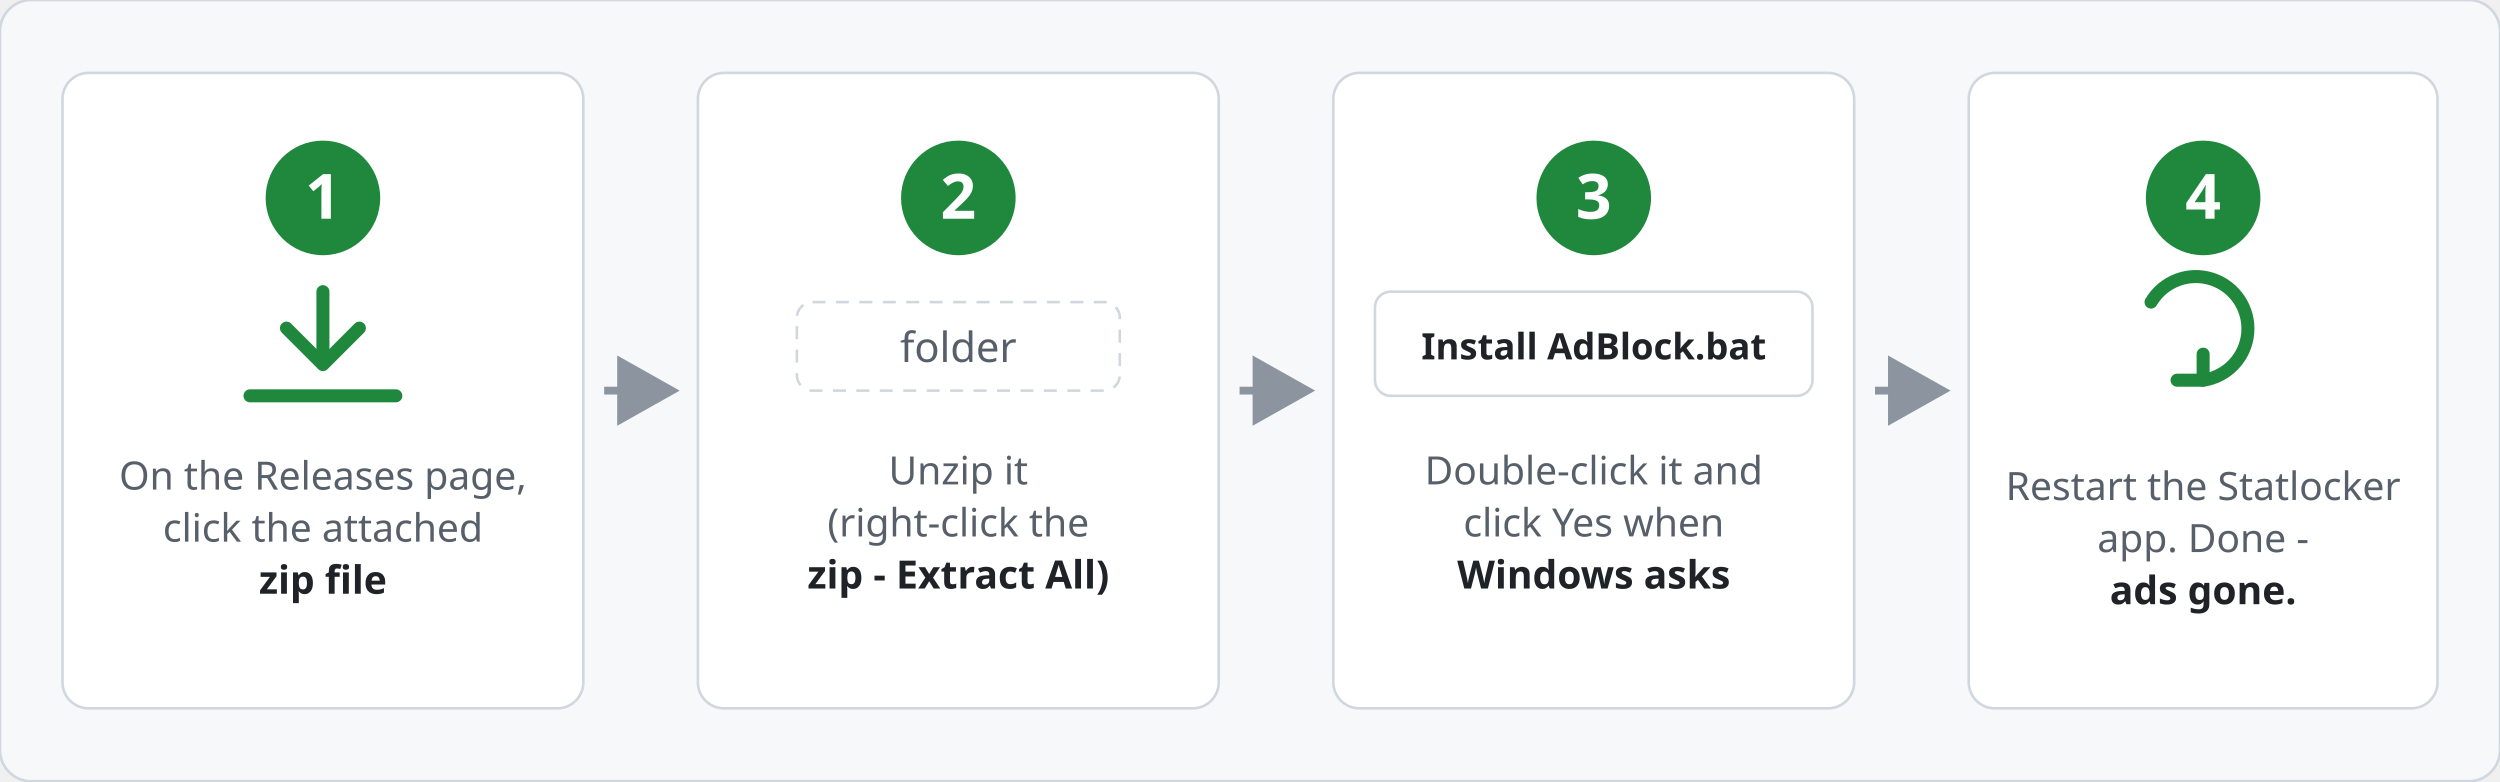
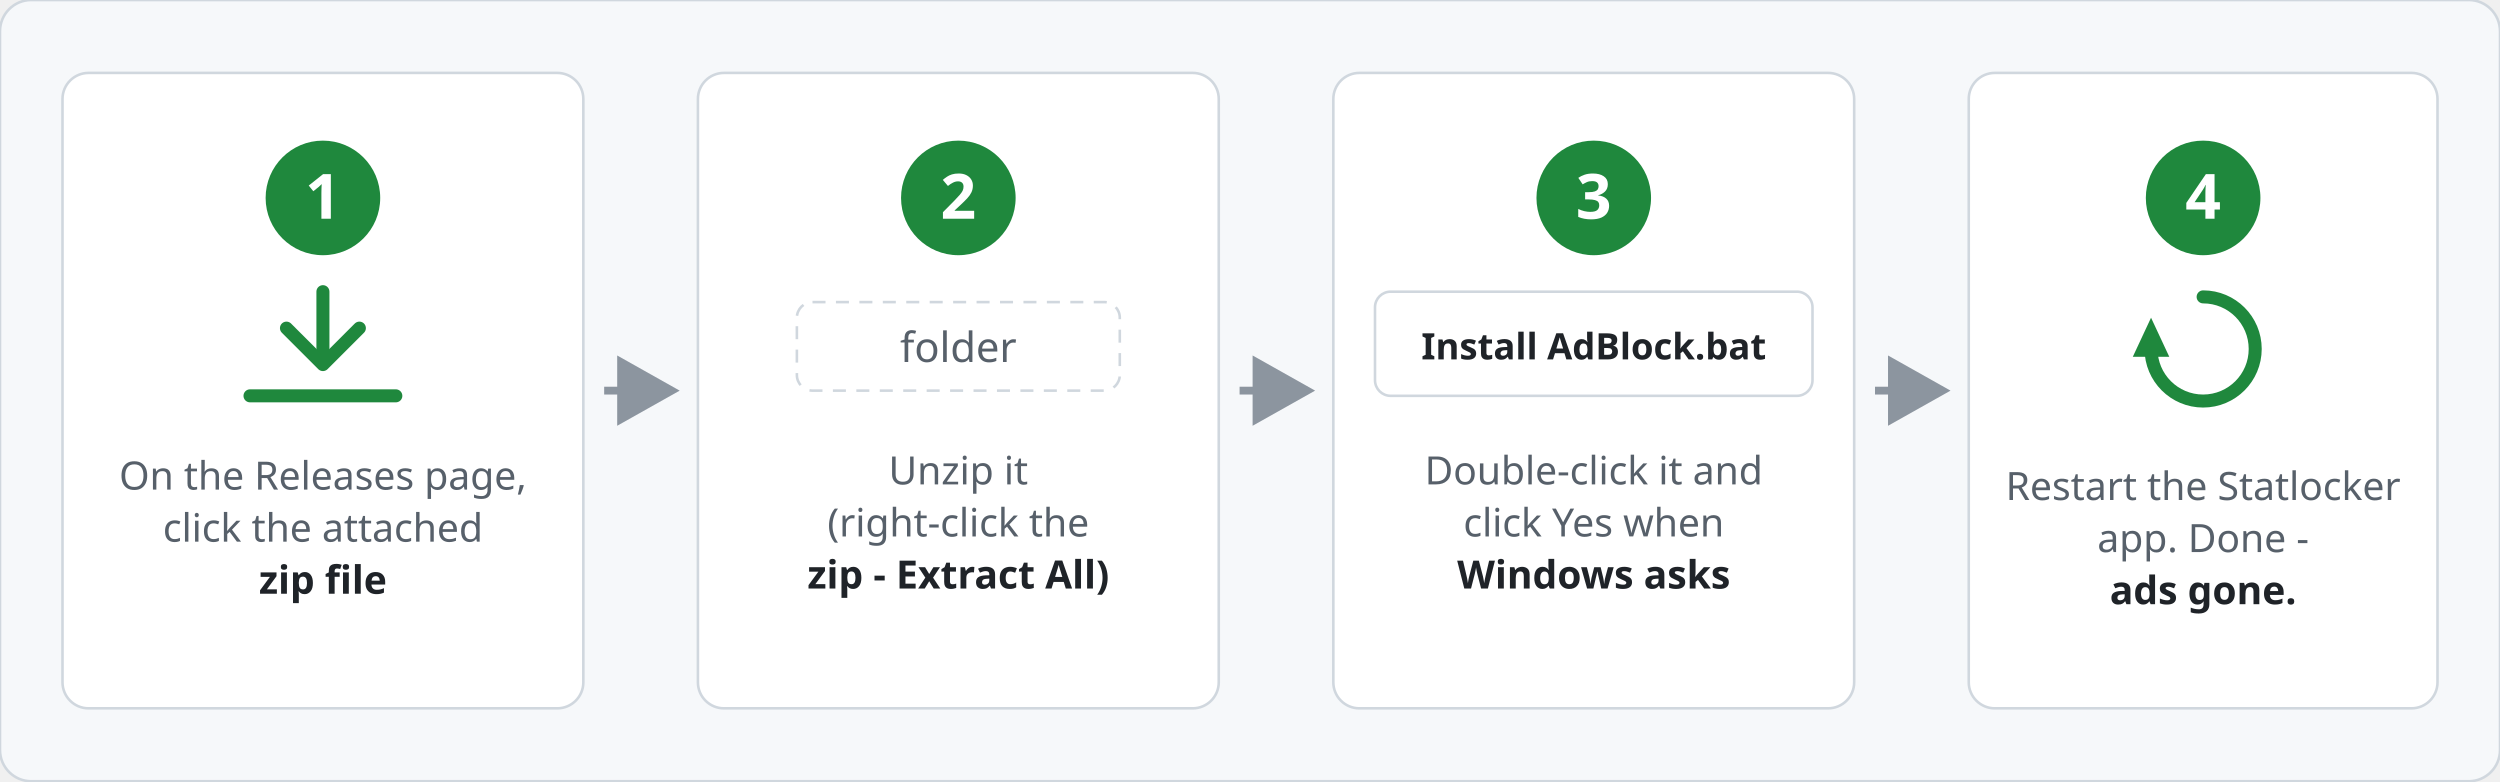
<svg xmlns="http://www.w3.org/2000/svg" viewBox="0 0 960 300" font-family="Segoe UI, system-ui, sans-serif">
  <rect width="960" height="300" rx="12" fill="#f6f8fa" stroke="#d0d7de" />
  <g>
    <rect x="24" y="28" width="200" height="244" rx="10" fill="#ffffff" stroke="#d0d7de" />
    <circle cx="124" cy="76" r="22" fill="#1f883d" />
    <text x="124" y="84" text-anchor="middle" font-size="24" fill="#ffffff" font-weight="700">1</text>
    <path d="M124 112 v24" stroke="#1f883d" stroke-width="5" fill="none" stroke-linecap="round" />
    <path d="M110 126 L124 140 L138 126" stroke="#1f883d" stroke-width="5" fill="none" stroke-linecap="round" stroke-linejoin="round" />
    <path d="M96 152 h56" stroke="#1f883d" stroke-width="5" stroke-linecap="round" />
    <text x="124" y="188" text-anchor="middle" font-size="15" fill="#57606a">On the Releases page,</text>
    <text x="124" y="208" text-anchor="middle" font-size="15" fill="#57606a">click the attached</text>
    <text x="124" y="228" text-anchor="middle" font-size="15" fill="#1f2328" font-weight="600">zip file</text>
  </g>
  <path d="M232 150 L258 150" stroke="#8c959f" stroke-width="3" marker-end="url(#a)" />
  <g>
    <rect x="268" y="28" width="200" height="244" rx="10" fill="#ffffff" stroke="#d0d7de" />
    <circle cx="368" cy="76" r="22" fill="#1f883d" />
    <text x="368" y="84" text-anchor="middle" font-size="24" fill="#ffffff" font-weight="700">2</text>
    <rect x="306" y="116" width="124" height="34" rx="6" fill="none" stroke="#d0d7de" stroke-dasharray="5 4" />
    <text x="368" y="139" text-anchor="middle" font-size="16" fill="#57606a">folder</text>
    <text x="368" y="186" text-anchor="middle" font-size="15" fill="#57606a">Unzip it</text>
    <text x="368" y="206" text-anchor="middle" font-size="15" fill="#57606a">(right-click the</text>
    <text x="368" y="226" text-anchor="middle" font-size="15" fill="#1f2328" font-weight="600">zip - Extract All)</text>
  </g>
  <path d="M476 150 L502 150" stroke="#8c959f" stroke-width="3" marker-end="url(#a)" />
  <g>
    <rect x="512" y="28" width="200" height="244" rx="10" fill="#ffffff" stroke="#d0d7de" />
    <circle cx="612" cy="76" r="22" fill="#1f883d" />
    <text x="612" y="84" text-anchor="middle" font-size="24" fill="#ffffff" font-weight="700">3</text>
    <rect x="528" y="112" width="168" height="40" rx="6" fill="#ffffff" stroke="#d0d7de" />
    <text x="612" y="138" text-anchor="middle" font-size="14" fill="#1f2328" font-weight="600">Install AdBlock.bat</text>
    <text x="612" y="186" text-anchor="middle" font-size="15" fill="#57606a">Double-click it and</text>
    <text x="612" y="206" text-anchor="middle" font-size="15" fill="#57606a">click Yes when</text>
    <text x="612" y="226" text-anchor="middle" font-size="15" fill="#1f2328" font-weight="600">Windows asks</text>
  </g>
  <path d="M720 150 L746 150" stroke="#8c959f" stroke-width="3" marker-end="url(#a)" />
  <g>
    <rect x="756" y="28" width="180" height="244" rx="10" fill="#ffffff" stroke="#d0d7de" />
    <circle cx="846" cy="76" r="22" fill="#1f883d" />
    <text x="846" y="84" text-anchor="middle" font-size="24" fill="#ffffff" font-weight="700">4</text>
-     <path d="M826 116 a20 20 0 1 1 20 30" fill="none" stroke="#1f883d" stroke-width="5" stroke-linecap="round" />
-     <path d="M836 146 L846 146 L846 136" fill="none" stroke="#1f883d" stroke-width="5" stroke-linecap="round" stroke-linejoin="round" />
+     <path d="M846 114 A 20 20 0 1 1 826 134" fill="none" stroke="#1f883d" stroke-width="5" stroke-linecap="round" />
+     <polygon points="826,122 819,137 833,137" fill="#1f883d" />
    <text x="846" y="192" text-anchor="middle" font-size="15" fill="#57606a">Restart the Statlocker</text>
    <text x="846" y="212" text-anchor="middle" font-size="15" fill="#57606a">app. Done -</text>
    <text x="846" y="232" text-anchor="middle" font-size="15" fill="#1f2328" font-weight="700">ads gone.</text>
  </g>
  <defs>
    <marker id="a" markerWidth="9" markerHeight="9" refX="7" refY="4.5" orient="auto">
      <path d="M0,0 L8,4.5 L0,9 z" fill="#8c959f" />
    </marker>
  </defs>
</svg>
